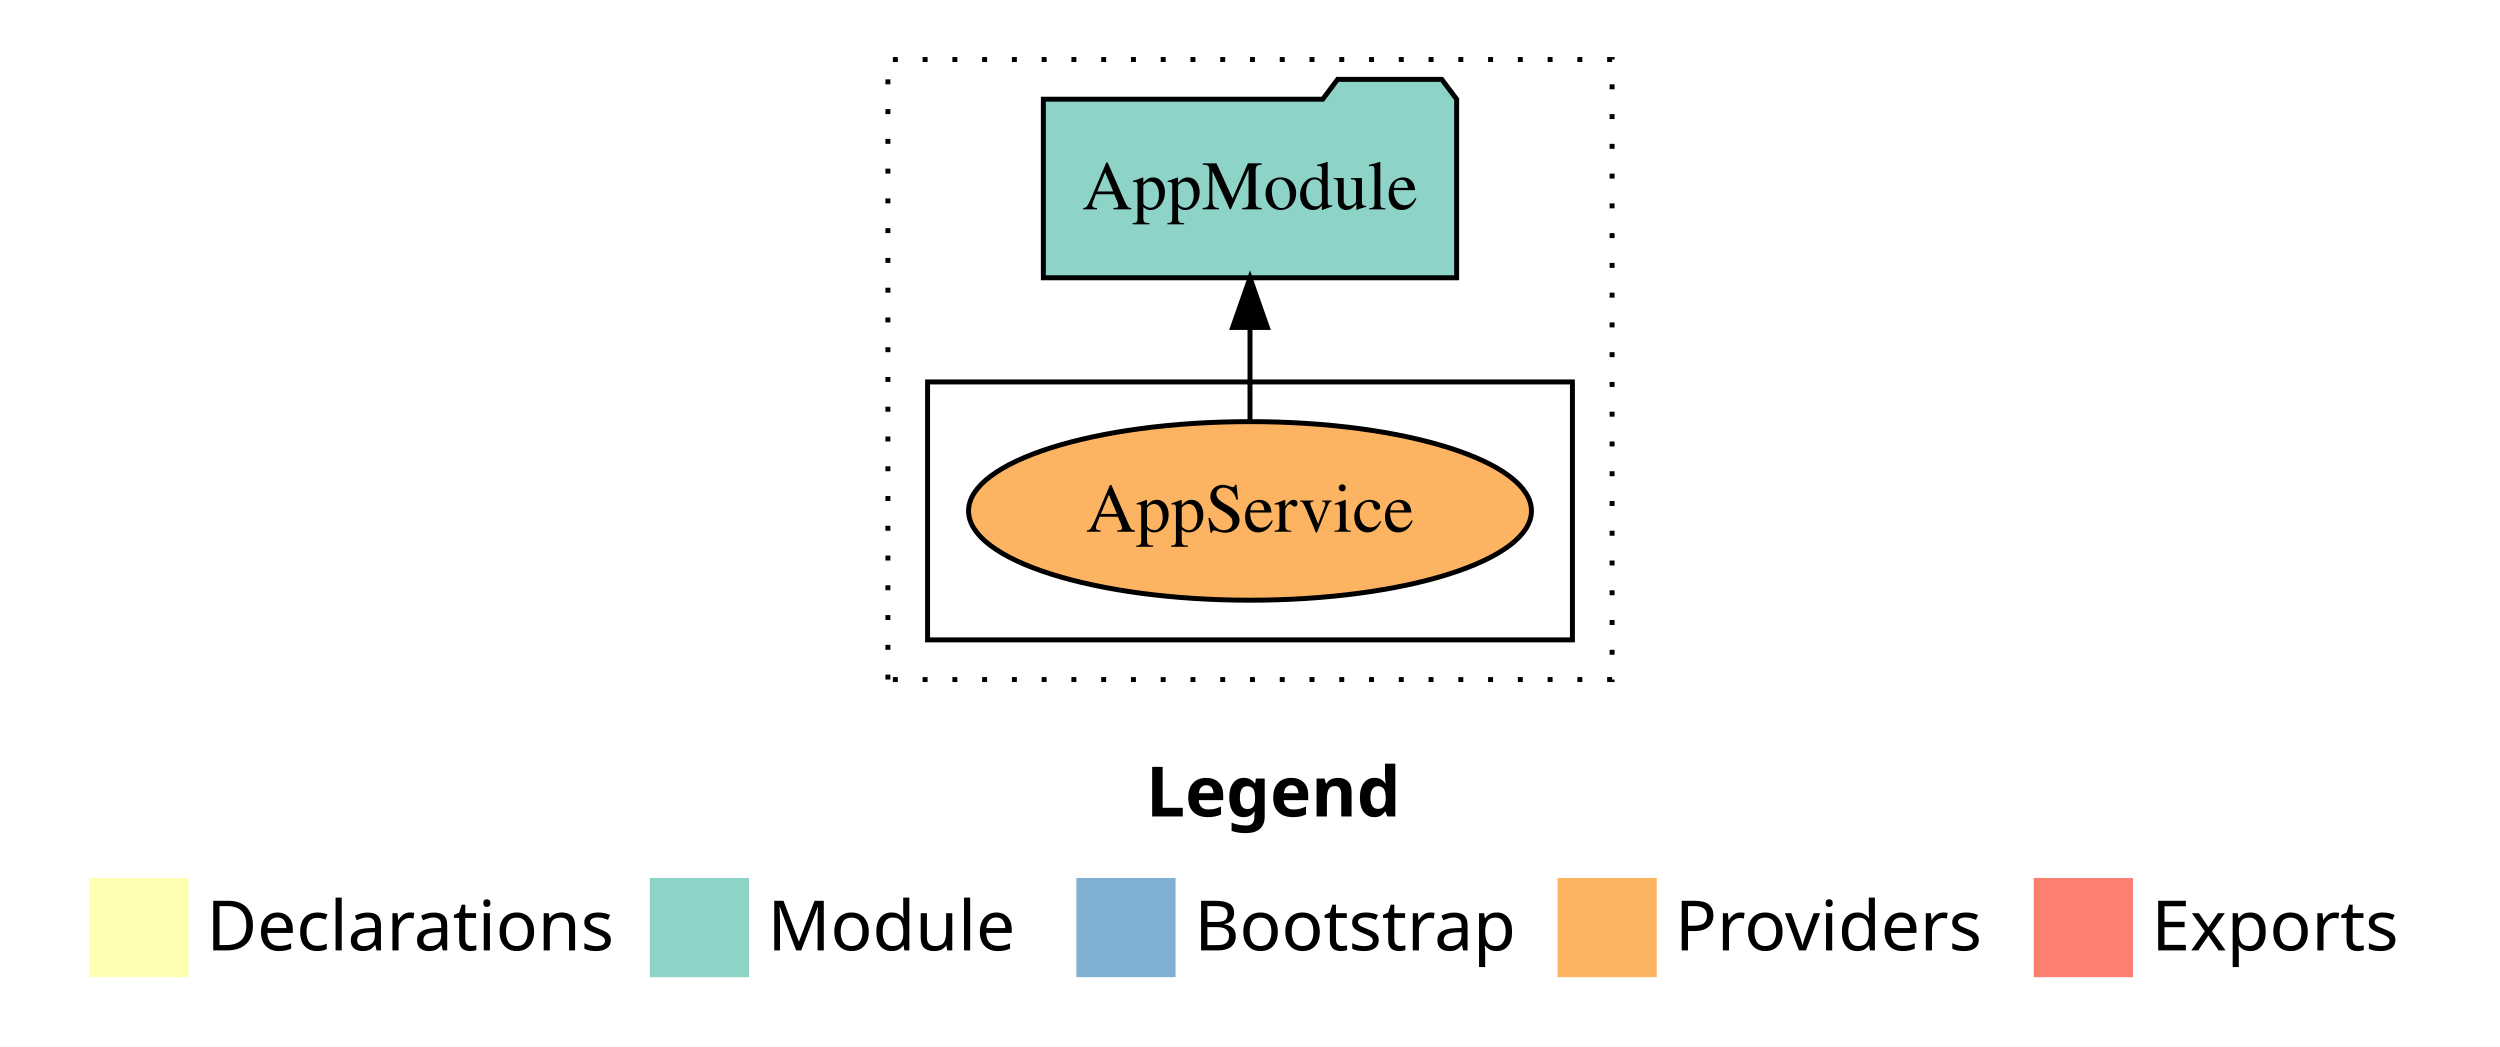
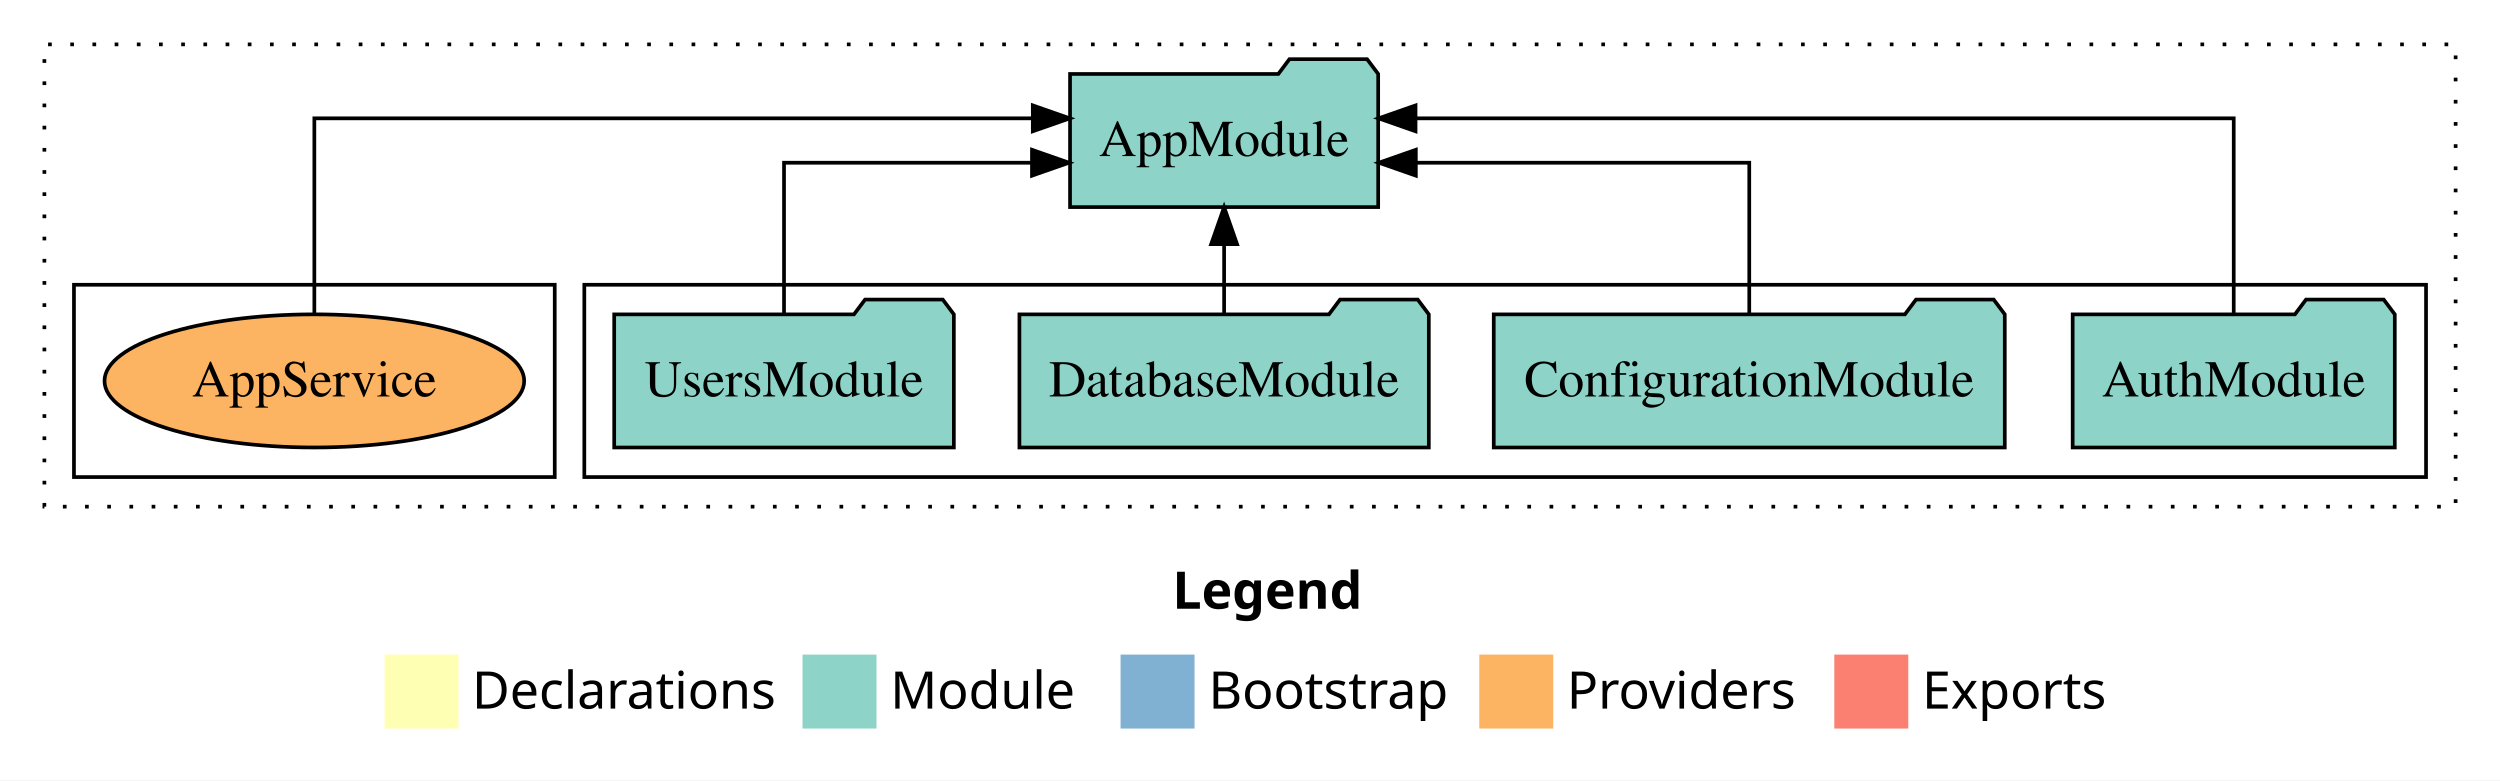
- <svg xmlns="http://www.w3.org/2000/svg" width="504pt" height="211pt" viewBox="0.00 0.00 504.00 211.00">
+ <svg xmlns="http://www.w3.org/2000/svg" width="676pt" height="211pt" viewBox="0.00 0.00 676.00 211.00">
  <g id="graph0" class="graph" transform="scale(1 1) rotate(0) translate(4 207)">
-     <polygon fill="white" stroke="transparent" points="-4,4 -4,-207 500,-207 500,4 -4,4" />
-     <text text-anchor="start" x="227.01" y="-42.4" font-family="Times-12" font-weight="bold" font-size="14.00">Legend</text>
-     <polygon fill="#ffffb3" stroke="transparent" points="14,-10 14,-30 34,-30 34,-10 14,-10" />
-     <text text-anchor="start" x="37.63" y="-15.4" font-family="Times-12" font-size="14.00">  Declarations</text>
-     <polygon fill="#8dd3c7" stroke="transparent" points="127,-10 127,-30 147,-30 147,-10 127,-10" />
-     <text text-anchor="start" x="150.73" y="-15.4" font-family="Times-12" font-size="14.00">  Module</text>
-     <polygon fill="#80b1d3" stroke="transparent" points="213,-10 213,-30 233,-30 233,-10 213,-10" />
-     <text text-anchor="start" x="236.78" y="-15.4" font-family="Times-12" font-size="14.00">  Bootstrap</text>
-     <polygon fill="#fdb462" stroke="transparent" points="310,-10 310,-30 330,-30 330,-10 310,-10" />
-     <text text-anchor="start" x="333.67" y="-15.4" font-family="Times-12" font-size="14.00">  Providers</text>
-     <polygon fill="#fb8072" stroke="transparent" points="406,-10 406,-30 426,-30 426,-10 406,-10" />
-     <text text-anchor="start" x="429.73" y="-15.4" font-family="Times-12" font-size="14.00">  Exports</text>
+     <polygon fill="white" stroke="transparent" points="-4,4 -4,-207 672,-207 672,4 -4,4" />
+     <text text-anchor="start" x="313.01" y="-42.4" font-family="Times-12" font-weight="bold" font-size="14.00">Legend</text>
+     <polygon fill="#ffffb3" stroke="transparent" points="100,-10 100,-30 120,-30 120,-10 100,-10" />
+     <text text-anchor="start" x="123.63" y="-15.4" font-family="Times-12" font-size="14.00">  Declarations</text>
+     <polygon fill="#8dd3c7" stroke="transparent" points="213,-10 213,-30 233,-30 233,-10 213,-10" />
+     <text text-anchor="start" x="236.73" y="-15.4" font-family="Times-12" font-size="14.00">  Module</text>
+     <polygon fill="#80b1d3" stroke="transparent" points="299,-10 299,-30 319,-30 319,-10 299,-10" />
+     <text text-anchor="start" x="322.78" y="-15.4" font-family="Times-12" font-size="14.00">  Bootstrap</text>
+     <polygon fill="#fdb462" stroke="transparent" points="396,-10 396,-30 416,-30 416,-10 396,-10" />
+     <text text-anchor="start" x="419.67" y="-15.4" font-family="Times-12" font-size="14.00">  Providers</text>
+     <polygon fill="#fb8072" stroke="transparent" points="492,-10 492,-30 512,-30 512,-10 492,-10" />
+     <text text-anchor="start" x="515.73" y="-15.4" font-family="Times-12" font-size="14.00">  Exports</text>
    <g id="clust1" class="cluster">
-       <polygon fill="none" stroke="black" stroke-dasharray="1,5" points="175,-70 175,-195 321,-195 321,-70 175,-70" />
+       <polygon fill="none" stroke="black" stroke-dasharray="1,5" points="8,-70 8,-195 660,-195 660,-70 8,-70" />
+     </g>
+     <g id="clust3" class="cluster">
+       <polygon fill="none" stroke="black" points="154,-78 154,-130 652,-130 652,-78 154,-78" />
    </g>
    <g id="clust6" class="cluster">
-       <polygon fill="none" stroke="black" points="183,-78 183,-130 313,-130 313,-78 183,-78" />
+       <polygon fill="none" stroke="black" points="16,-78 16,-130 146,-130 146,-78 16,-78" />
    </g>
    <g id="node1" class="node">
-       <ellipse fill="#fdb462" stroke="black" cx="248" cy="-104" rx="56.74" ry="18" />
-       <text text-anchor="middle" x="248" y="-99.8" font-family="Times,serif" font-size="14.00">AppService</text>
+       <polygon fill="#8dd3c7" stroke="black" points="643.55,-122 640.55,-126 619.55,-126 616.55,-122 556.45,-122 556.45,-86 643.55,-86 643.55,-122" />
+       <text text-anchor="middle" x="600" y="-99.8" font-family="Times,serif" font-size="14.00">AuthModule</text>
+     </g>
+     <g id="node5" class="node">
+       <polygon fill="#8dd3c7" stroke="black" points="368.66,-187 365.66,-191 344.66,-191 341.66,-187 285.34,-187 285.34,-151 368.66,-151 368.66,-187" />
+       <text text-anchor="middle" x="327" y="-164.8" font-family="Times,serif" font-size="14.00">AppModule</text>
+     </g>
+     <g id="edge1" class="edge">
+       <path fill="none" stroke="black" d="M600,-122.28C600,-143.32 600,-175 600,-175 600,-175 378.76,-175 378.76,-175" />
+       <polygon fill="black" stroke="black" points="378.76,-171.5 368.76,-175 378.76,-178.5 378.76,-171.5" />
    </g>
    <g id="node2" class="node">
-       <polygon fill="#8dd3c7" stroke="black" points="289.66,-187 286.66,-191 265.66,-191 262.66,-187 206.34,-187 206.34,-151 289.66,-151 289.66,-187" />
-       <text text-anchor="middle" x="248" y="-164.8" font-family="Times,serif" font-size="14.00">AppModule</text>
+       <polygon fill="#8dd3c7" stroke="black" points="538.09,-122 535.09,-126 514.09,-126 511.09,-122 399.91,-122 399.91,-86 538.09,-86 538.09,-122" />
+       <text text-anchor="middle" x="469" y="-99.8" font-family="Times,serif" font-size="14.00">ConfigurationModule</text>
    </g>
-     <g id="edge1" class="edge">
-       <path fill="none" stroke="black" d="M248,-122.11C248,-122.11 248,-140.99 248,-140.99" />
-       <polygon fill="black" stroke="black" points="244.5,-140.99 248,-150.99 251.5,-140.99 244.5,-140.99" />
+     <g id="edge2" class="edge">
+       <path fill="none" stroke="black" d="M469,-122.02C469,-139.37 469,-163 469,-163 469,-163 378.84,-163 378.84,-163" />
+       <polygon fill="black" stroke="black" points="378.84,-159.5 368.84,-163 378.84,-166.5 378.84,-159.5" />
+     </g>
+     <g id="node3" class="node">
+       <polygon fill="#8dd3c7" stroke="black" points="382.35,-122 379.35,-126 358.35,-126 355.35,-122 271.65,-122 271.65,-86 382.35,-86 382.35,-122" />
+       <text text-anchor="middle" x="327" y="-99.8" font-family="Times,serif" font-size="14.00">DatabaseModule</text>
+     </g>
+     <g id="edge3" class="edge">
+       <path fill="none" stroke="black" d="M327,-122.11C327,-122.11 327,-140.99 327,-140.99" />
+       <polygon fill="black" stroke="black" points="323.5,-140.99 327,-150.99 330.5,-140.99 323.5,-140.99" />
+     </g>
+     <g id="node4" class="node">
+       <polygon fill="#8dd3c7" stroke="black" points="253.92,-122 250.92,-126 229.92,-126 226.92,-122 162.08,-122 162.08,-86 253.92,-86 253.92,-122" />
+       <text text-anchor="middle" x="208" y="-99.8" font-family="Times,serif" font-size="14.00">UsersModule</text>
+     </g>
+     <g id="edge4" class="edge">
+       <path fill="none" stroke="black" d="M208,-122.02C208,-139.37 208,-163 208,-163 208,-163 275.05,-163 275.05,-163" />
+       <polygon fill="black" stroke="black" points="275.05,-166.5 285.05,-163 275.05,-159.5 275.05,-166.5" />
+     </g>
+     <g id="node6" class="node">
+       <ellipse fill="#fdb462" stroke="black" cx="81" cy="-104" rx="56.74" ry="18" />
+       <text text-anchor="middle" x="81" y="-99.8" font-family="Times,serif" font-size="14.00">AppService</text>
+     </g>
+     <g id="edge5" class="edge">
+       <path fill="none" stroke="black" d="M81,-122.28C81,-143.32 81,-175 81,-175 81,-175 275.27,-175 275.27,-175" />
+       <polygon fill="black" stroke="black" points="275.27,-178.5 285.27,-175 275.27,-171.5 275.27,-178.5" />
    </g>
  </g>
</svg>
